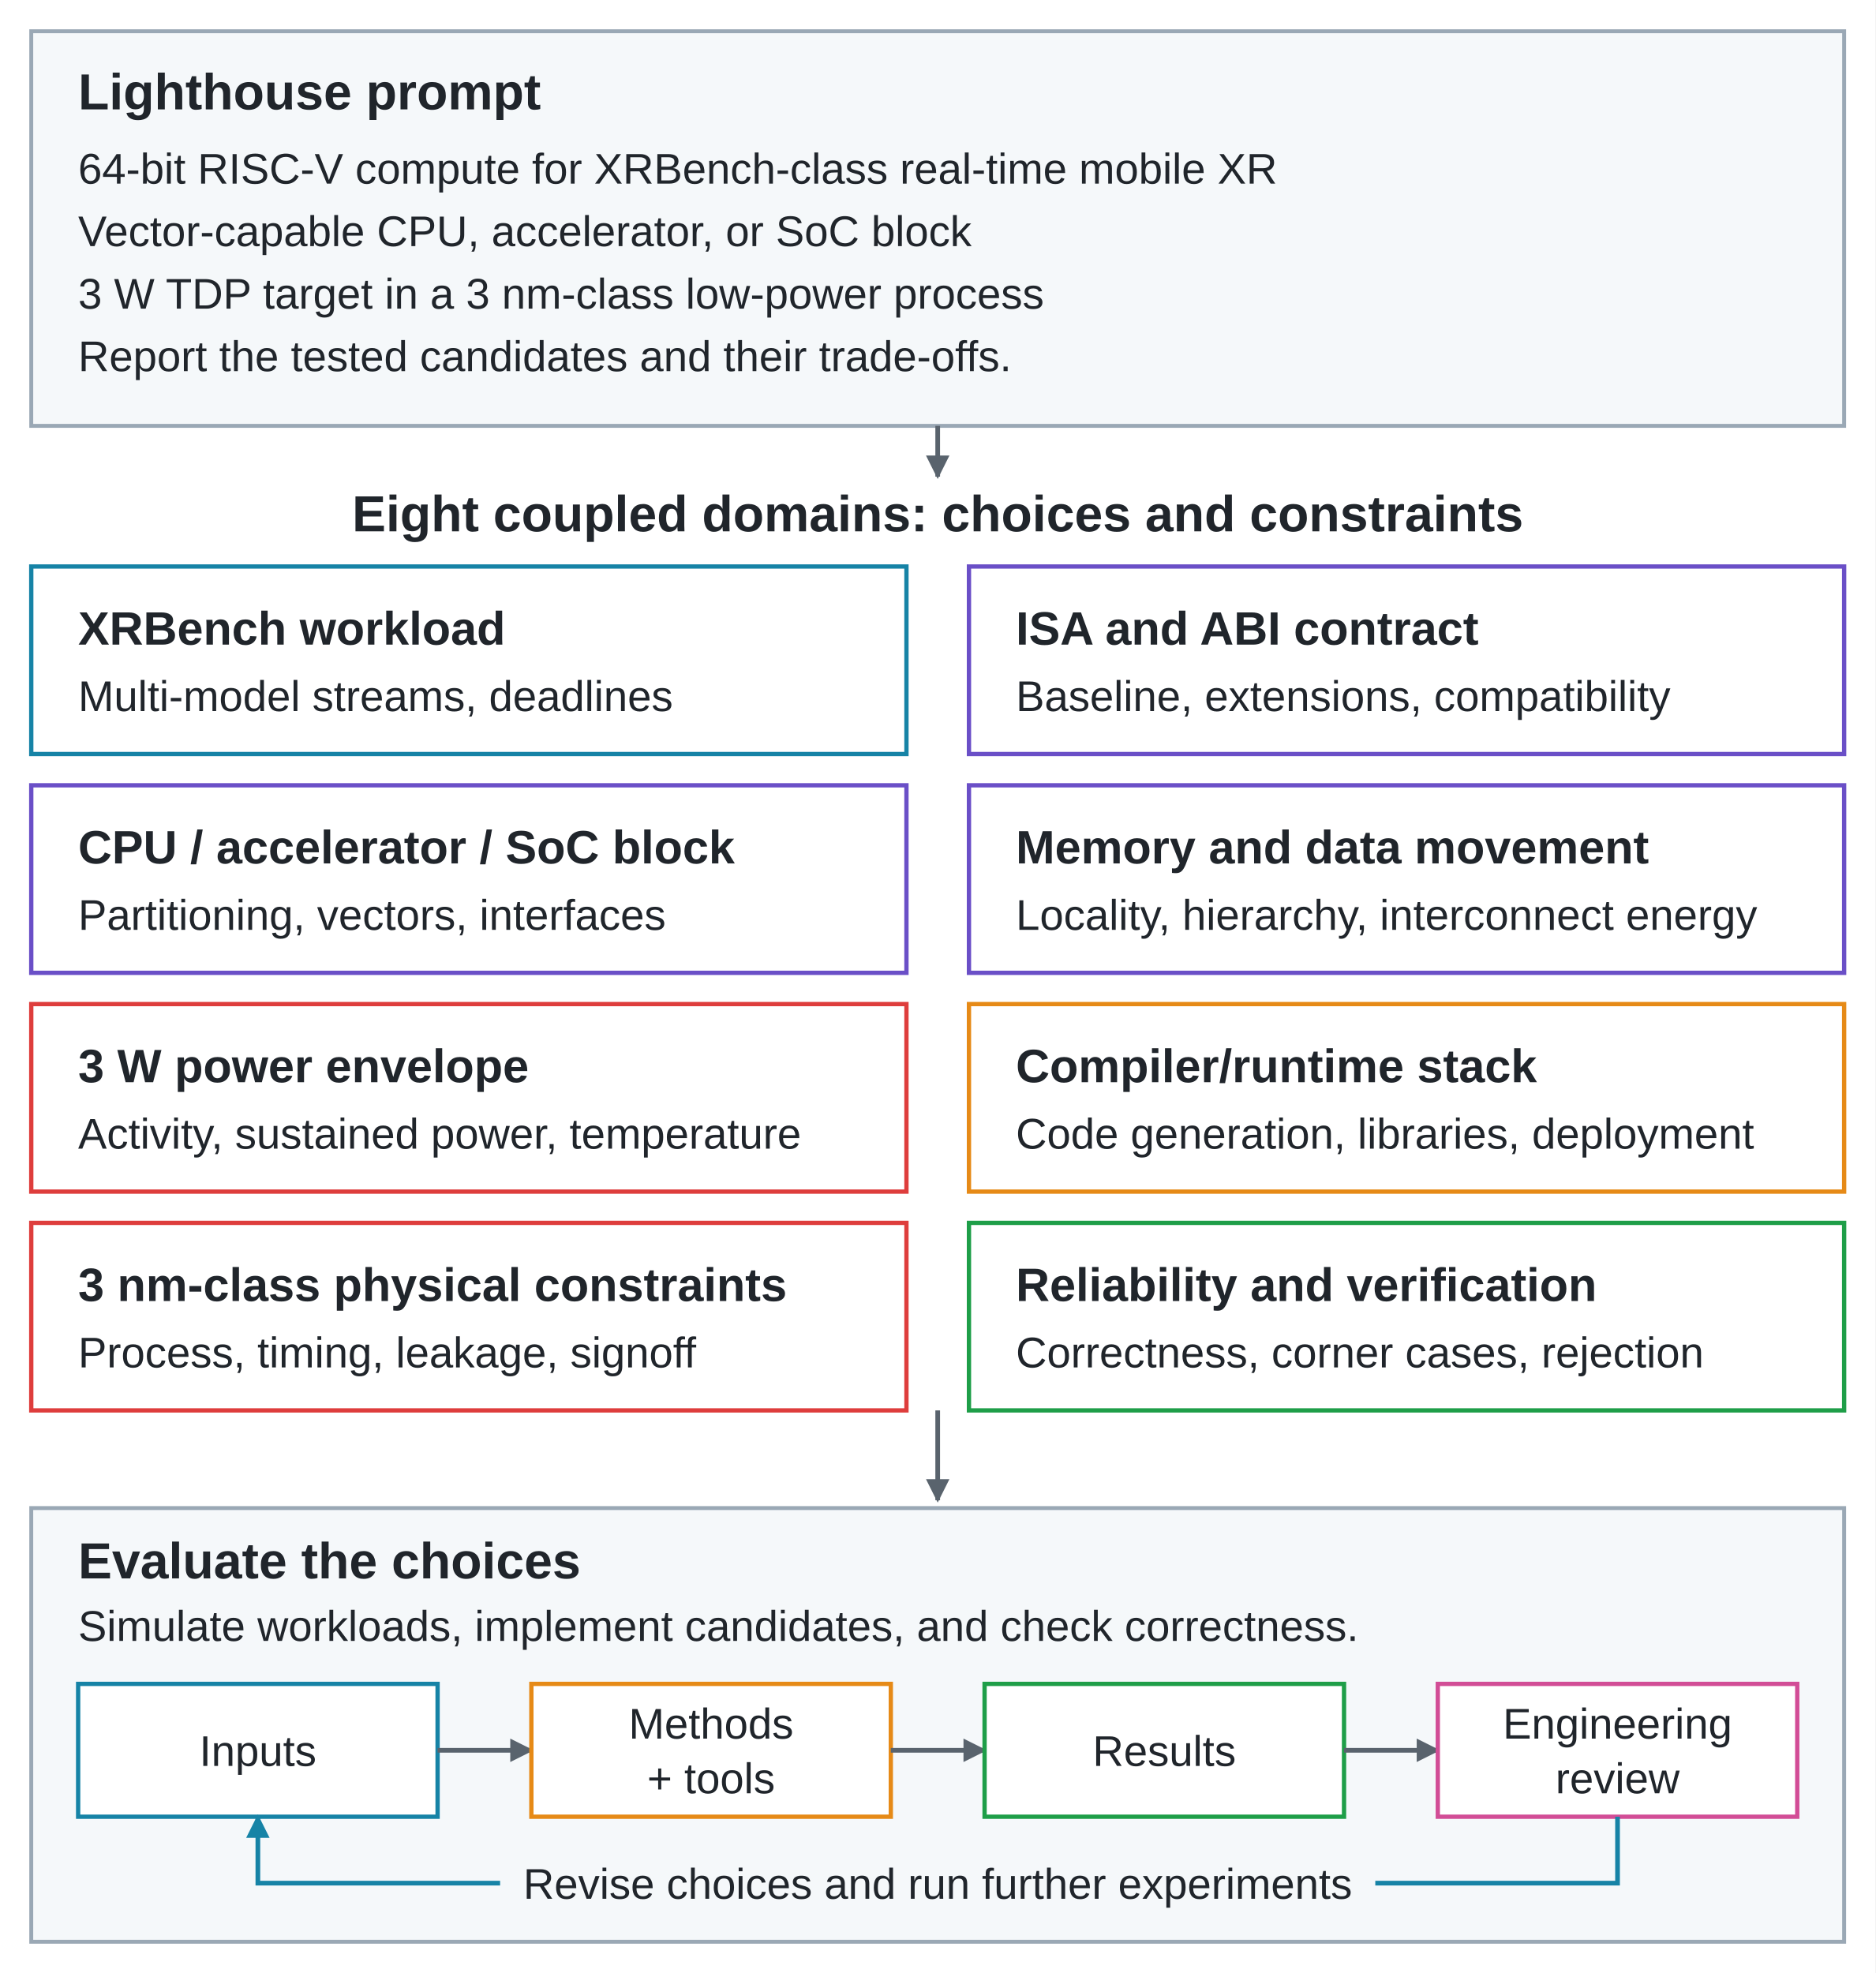
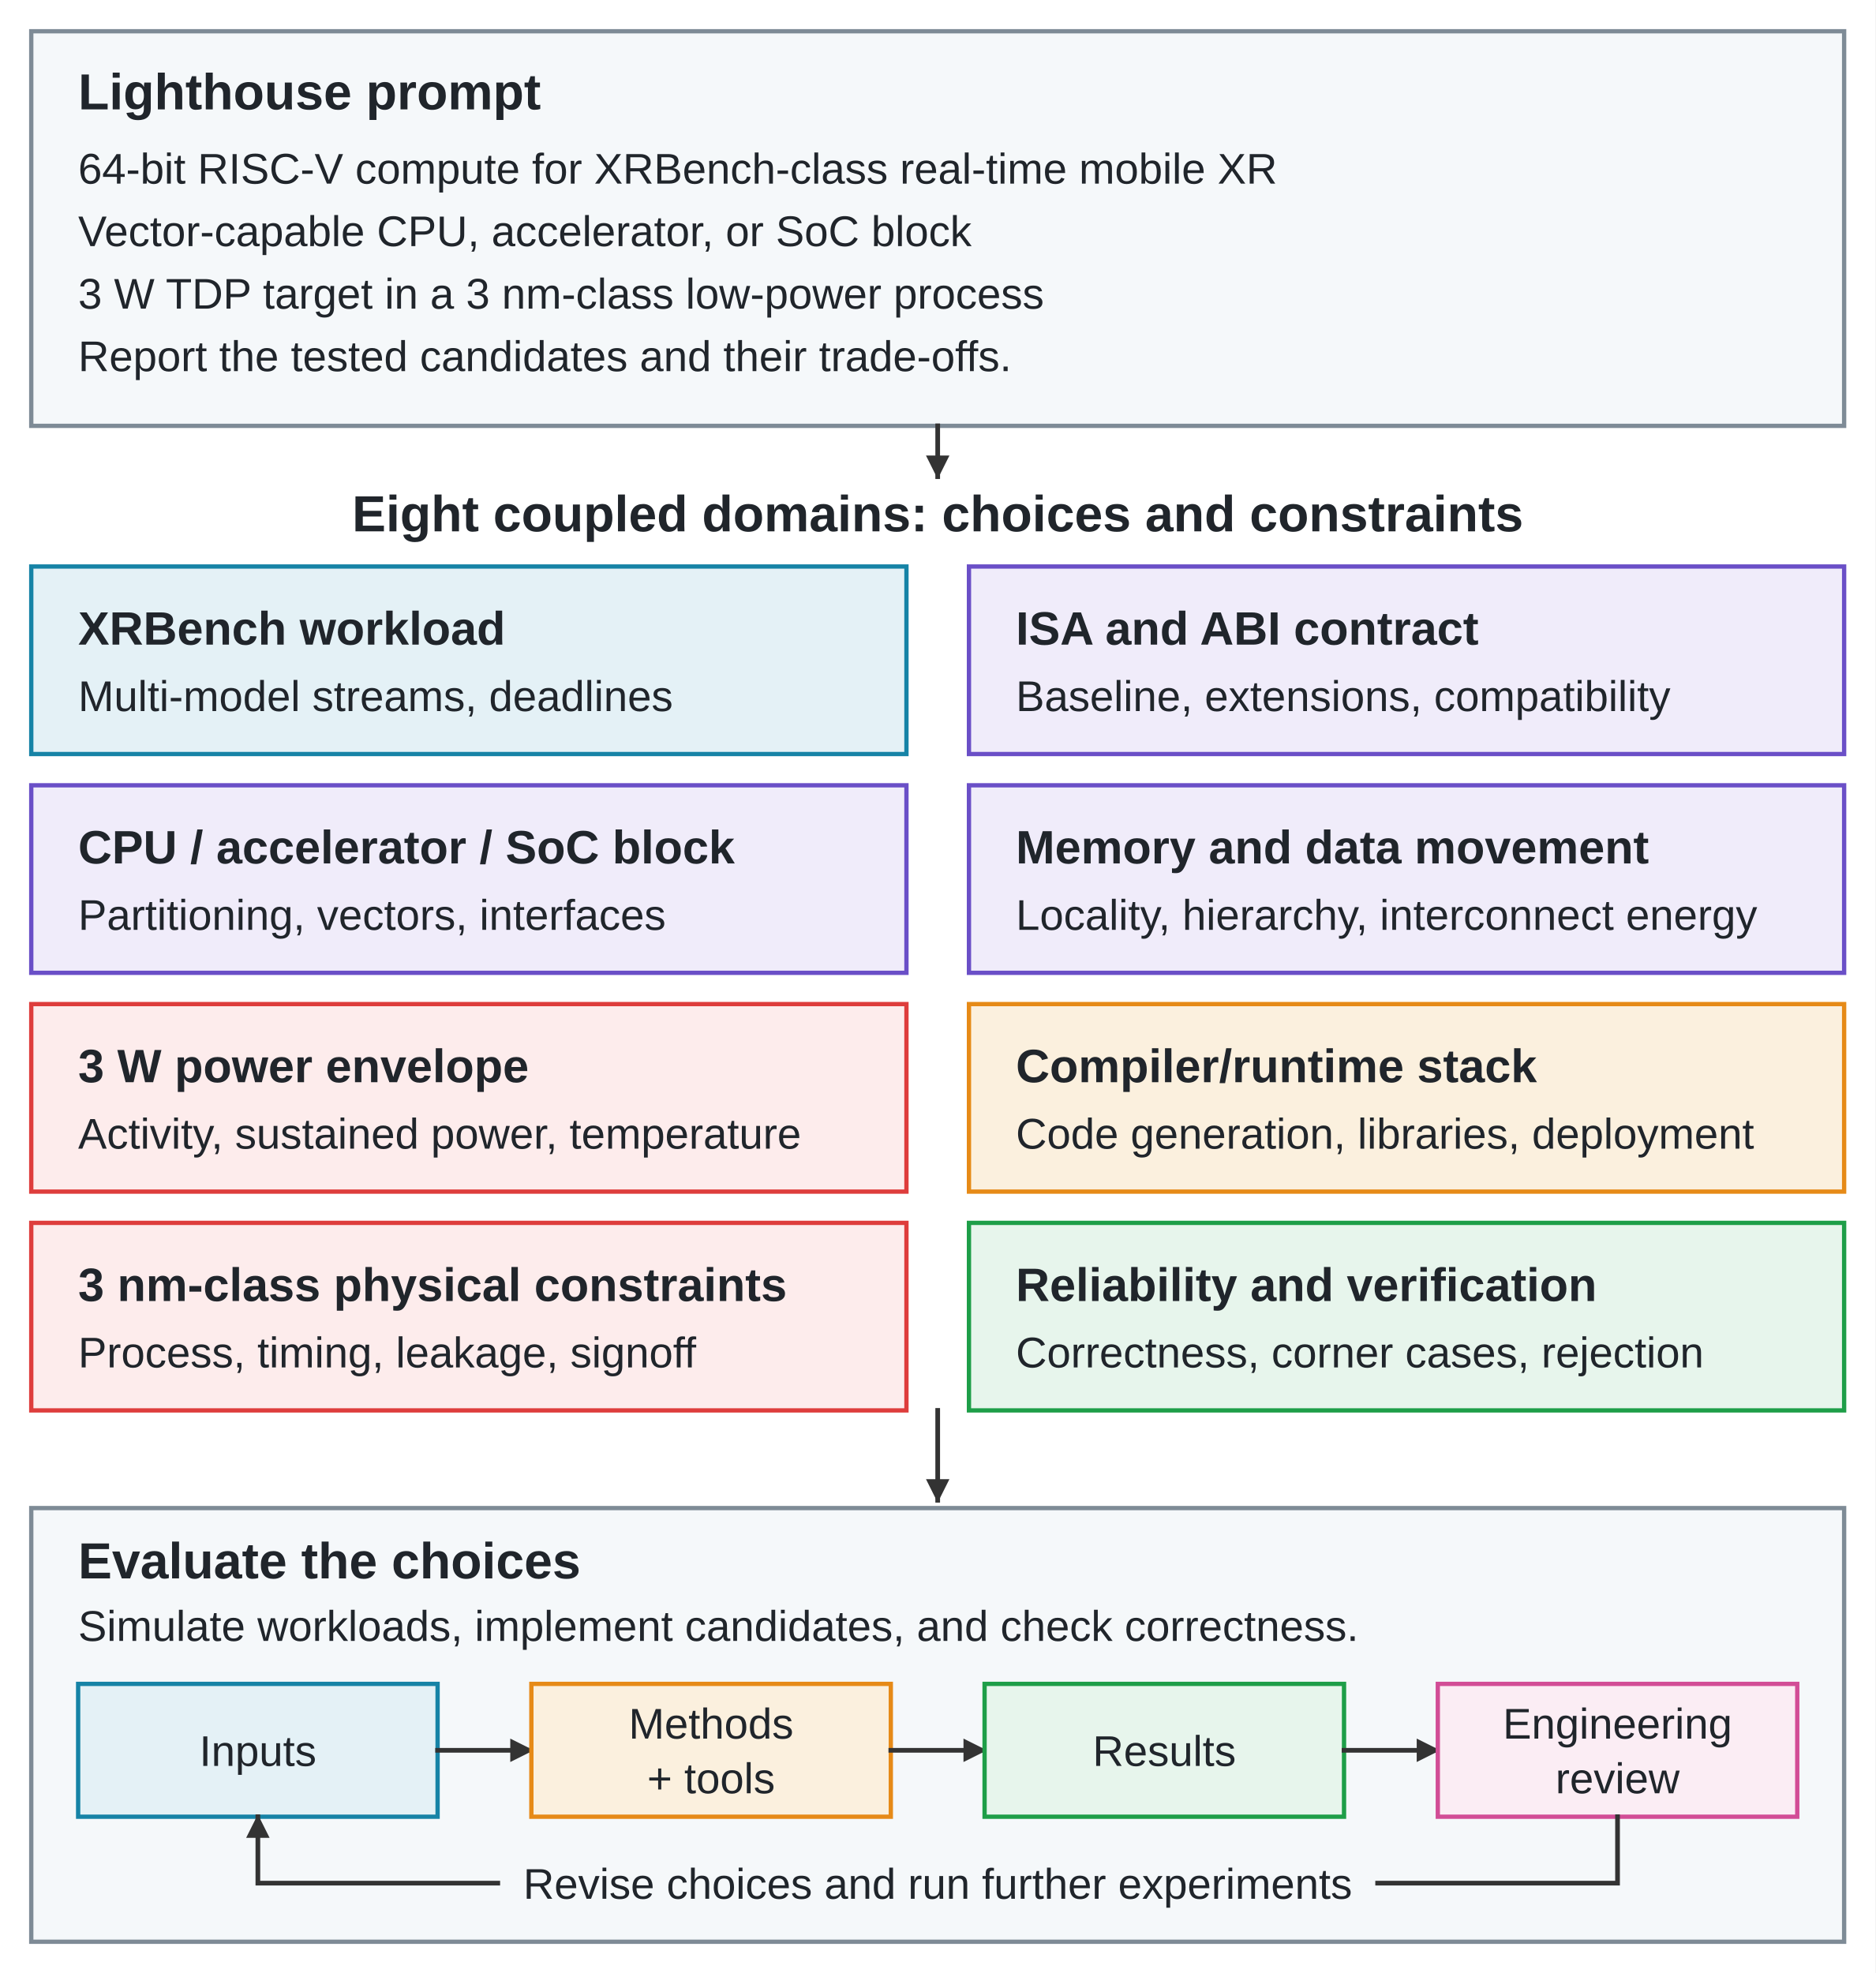
<svg xmlns="http://www.w3.org/2000/svg" viewBox="0 0 480 505" width="4.8in" height="5.05in" role="img" aria-labelledby="title desc">
  <defs>
    <marker id="arrow" viewBox="0 0 10 10" refX="9" refY="5" markerWidth="5" markerHeight="5" orient="auto">
-       <path d="M 0 0 L 10 5 L 0 10 z" fill="#59636D" />
-     </marker>
-     <marker id="arrow-blue" viewBox="0 0 10 10" refX="9" refY="5" markerWidth="5" markerHeight="5" orient="auto">
-       <path d="M 0 0 L 10 5 L 0 10 z" fill="#1683A6" />
+       <path d="M 0 0 L 10 5 L 0 10 z" fill="#333333" />
    </marker>
    <style>
      text { font-family: Arial, Helvetica, sans-serif; fill: #20252B; }
      .heading { font-size: 13px; font-weight: 700; }
      .label { font-size: 12px; font-weight: 700; }
      .body { font-size: 11px; }
-       .panel { fill: #F5F8FA; stroke: #9AA8B5; stroke-width: 1; }
-       .box { fill: #FFFFFF; stroke-width: 1.1; }
-       .flow { fill: none; stroke: #59636D; stroke-width: 1.2; }
-       .feedback { fill: none; stroke: #1683A6; stroke-width: 1.2; }
+       .panel { fill: #F5F8FA; stroke: #7E8B96; stroke-width: 1.1; }
+       .box { stroke-width: 1.1; }
+       .flow { fill: none; stroke: #333333; stroke-width: 1.2; stroke-linecap: square; }
+       .feedback { fill: none; stroke: #333333; stroke-width: 1.2; stroke-linecap: square; }
    </style>
  </defs>
  <rect width="480" height="505" fill="#FFFFFF" />
  <rect class="panel" x="8" y="8" width="464" height="101" />
  <text class="heading" x="20" y="28">Lighthouse prompt</text>
  <text class="body" x="20" y="47">64-bit RISC-V compute for XRBench-class real-time mobile XR</text>
  <text class="body" x="20" y="63">Vector-capable CPU, accelerator, or SoC block</text>
  <text class="body" x="20" y="79">3 W TDP target in a 3 nm-class low-power process</text>
  <text class="body" x="20" y="95">Report the tested candidates and their trade-offs.</text>
  <path class="flow" d="M 240 109 V 122" marker-end="url(#arrow)" />
  <text class="heading" x="240" y="136" text-anchor="middle">Eight coupled domains: choices and constraints</text>
-   <rect class="box" x="8" y="145" width="224" height="48" stroke="#1683A6" />
+   <rect class="box" x="8" y="145" width="224" height="48" fill="#E4F1F6" stroke="#1683A6" />
  <text class="label" x="20" y="165">XRBench workload</text>
  <text class="body" x="20" y="182">Multi-model streams, deadlines</text>
-   <rect class="box" x="248" y="145" width="224" height="48" stroke="#6A4FC7" />
+   <rect class="box" x="248" y="145" width="224" height="48" fill="#F0ECFA" stroke="#6A4FC7" />
  <text class="label" x="260" y="165">ISA and ABI contract</text>
  <text class="body" x="260" y="182">Baseline, extensions, compatibility</text>
-   <rect class="box" x="8" y="201" width="224" height="48" stroke="#6A4FC7" />
+   <rect class="box" x="8" y="201" width="224" height="48" fill="#F0ECFA" stroke="#6A4FC7" />
  <text class="label" x="20" y="221">CPU / accelerator / SoC block</text>
  <text class="body" x="20" y="238">Partitioning, vectors, interfaces</text>
-   <rect class="box" x="248" y="201" width="224" height="48" stroke="#6A4FC7" />
+   <rect class="box" x="248" y="201" width="224" height="48" fill="#F0ECFA" stroke="#6A4FC7" />
  <text class="label" x="260" y="221">Memory and data movement</text>
  <text class="body" x="260" y="238">Locality, hierarchy, interconnect energy</text>
-   <rect class="box" x="8" y="257" width="224" height="48" stroke="#DE3D3C" />
+   <rect class="box" x="8" y="257" width="224" height="48" fill="#FDECEC" stroke="#DE3D3C" />
  <text class="label" x="20" y="277">3 W power envelope</text>
  <text class="body" x="20" y="294">Activity, sustained power, temperature</text>
-   <rect class="box" x="248" y="257" width="224" height="48" stroke="#E68A17" />
+   <rect class="box" x="248" y="257" width="224" height="48" fill="#FBF0DE" stroke="#E68A17" />
  <text class="label" x="260" y="277">Compiler/runtime stack</text>
  <text class="body" x="260" y="294">Code generation, libraries, deployment</text>
-   <rect class="box" x="8" y="313" width="224" height="48" stroke="#DE3D3C" />
+   <rect class="box" x="8" y="313" width="224" height="48" fill="#FDECEC" stroke="#DE3D3C" />
  <text class="label" x="20" y="333">3 nm-class physical constraints</text>
  <text class="body" x="20" y="350">Process, timing, leakage, signoff</text>
-   <rect class="box" x="248" y="313" width="224" height="48" stroke="#1E9E48" />
+   <rect class="box" x="248" y="313" width="224" height="48" fill="#E7F5EC" stroke="#1E9E48" />
  <text class="label" x="260" y="333">Reliability and verification</text>
  <text class="body" x="260" y="350">Correctness, corner cases, rejection</text>
  <path class="flow" d="M 240 361 V 384" marker-end="url(#arrow)" />
  <rect class="panel" x="8" y="386" width="464" height="111" />
  <text class="heading" x="20" y="404">Evaluate the choices</text>
  <text class="body" x="20" y="420">Simulate workloads, implement candidates, and check correctness.</text>
-   <rect class="box" x="20" y="431" width="92" height="34" stroke="#1683A6" />
+   <rect class="box" x="20" y="431" width="92" height="34" fill="#E4F1F6" stroke="#1683A6" />
  <text class="body" x="66" y="452" text-anchor="middle">Inputs</text>
  <path class="flow" d="M 112 448 H 136" marker-end="url(#arrow)" />
-   <rect class="box" x="136" y="431" width="92" height="34" stroke="#E68A17" />
+   <rect class="box" x="136" y="431" width="92" height="34" fill="#FBF0DE" stroke="#E68A17" />
  <text class="body" x="182" y="445" text-anchor="middle">Methods</text>
  <text class="body" x="182" y="459" text-anchor="middle">+ tools</text>
  <path class="flow" d="M 228 448 H 252" marker-end="url(#arrow)" />
-   <rect class="box" x="252" y="431" width="92" height="34" stroke="#1E9E48" />
+   <rect class="box" x="252" y="431" width="92" height="34" fill="#E7F5EC" stroke="#1E9E48" />
  <text class="body" x="298" y="452" text-anchor="middle">Results</text>
  <path class="flow" d="M 344 448 H 368" marker-end="url(#arrow)" />
-   <rect class="box" x="368" y="431" width="92" height="34" stroke="#D24D96" />
+   <rect class="box" x="368" y="431" width="92" height="34" fill="#FBEDF4" stroke="#D24D96" />
  <text class="body" x="414" y="445" text-anchor="middle">Engineering</text>
  <text class="body" x="414" y="459" text-anchor="middle">review</text>
-   <path class="feedback" d="M 414 465 V 482 H 66 V 465" marker-end="url(#arrow-blue)" />
+   <path class="feedback" d="M 414 465 V 482 H 66 V 465" marker-end="url(#arrow)" />
  <rect x="128" y="475" width="224" height="16" fill="#F5F8FA" />
  <text class="body" x="240" y="486" text-anchor="middle">Revise choices and run further experiments</text>
</svg>
